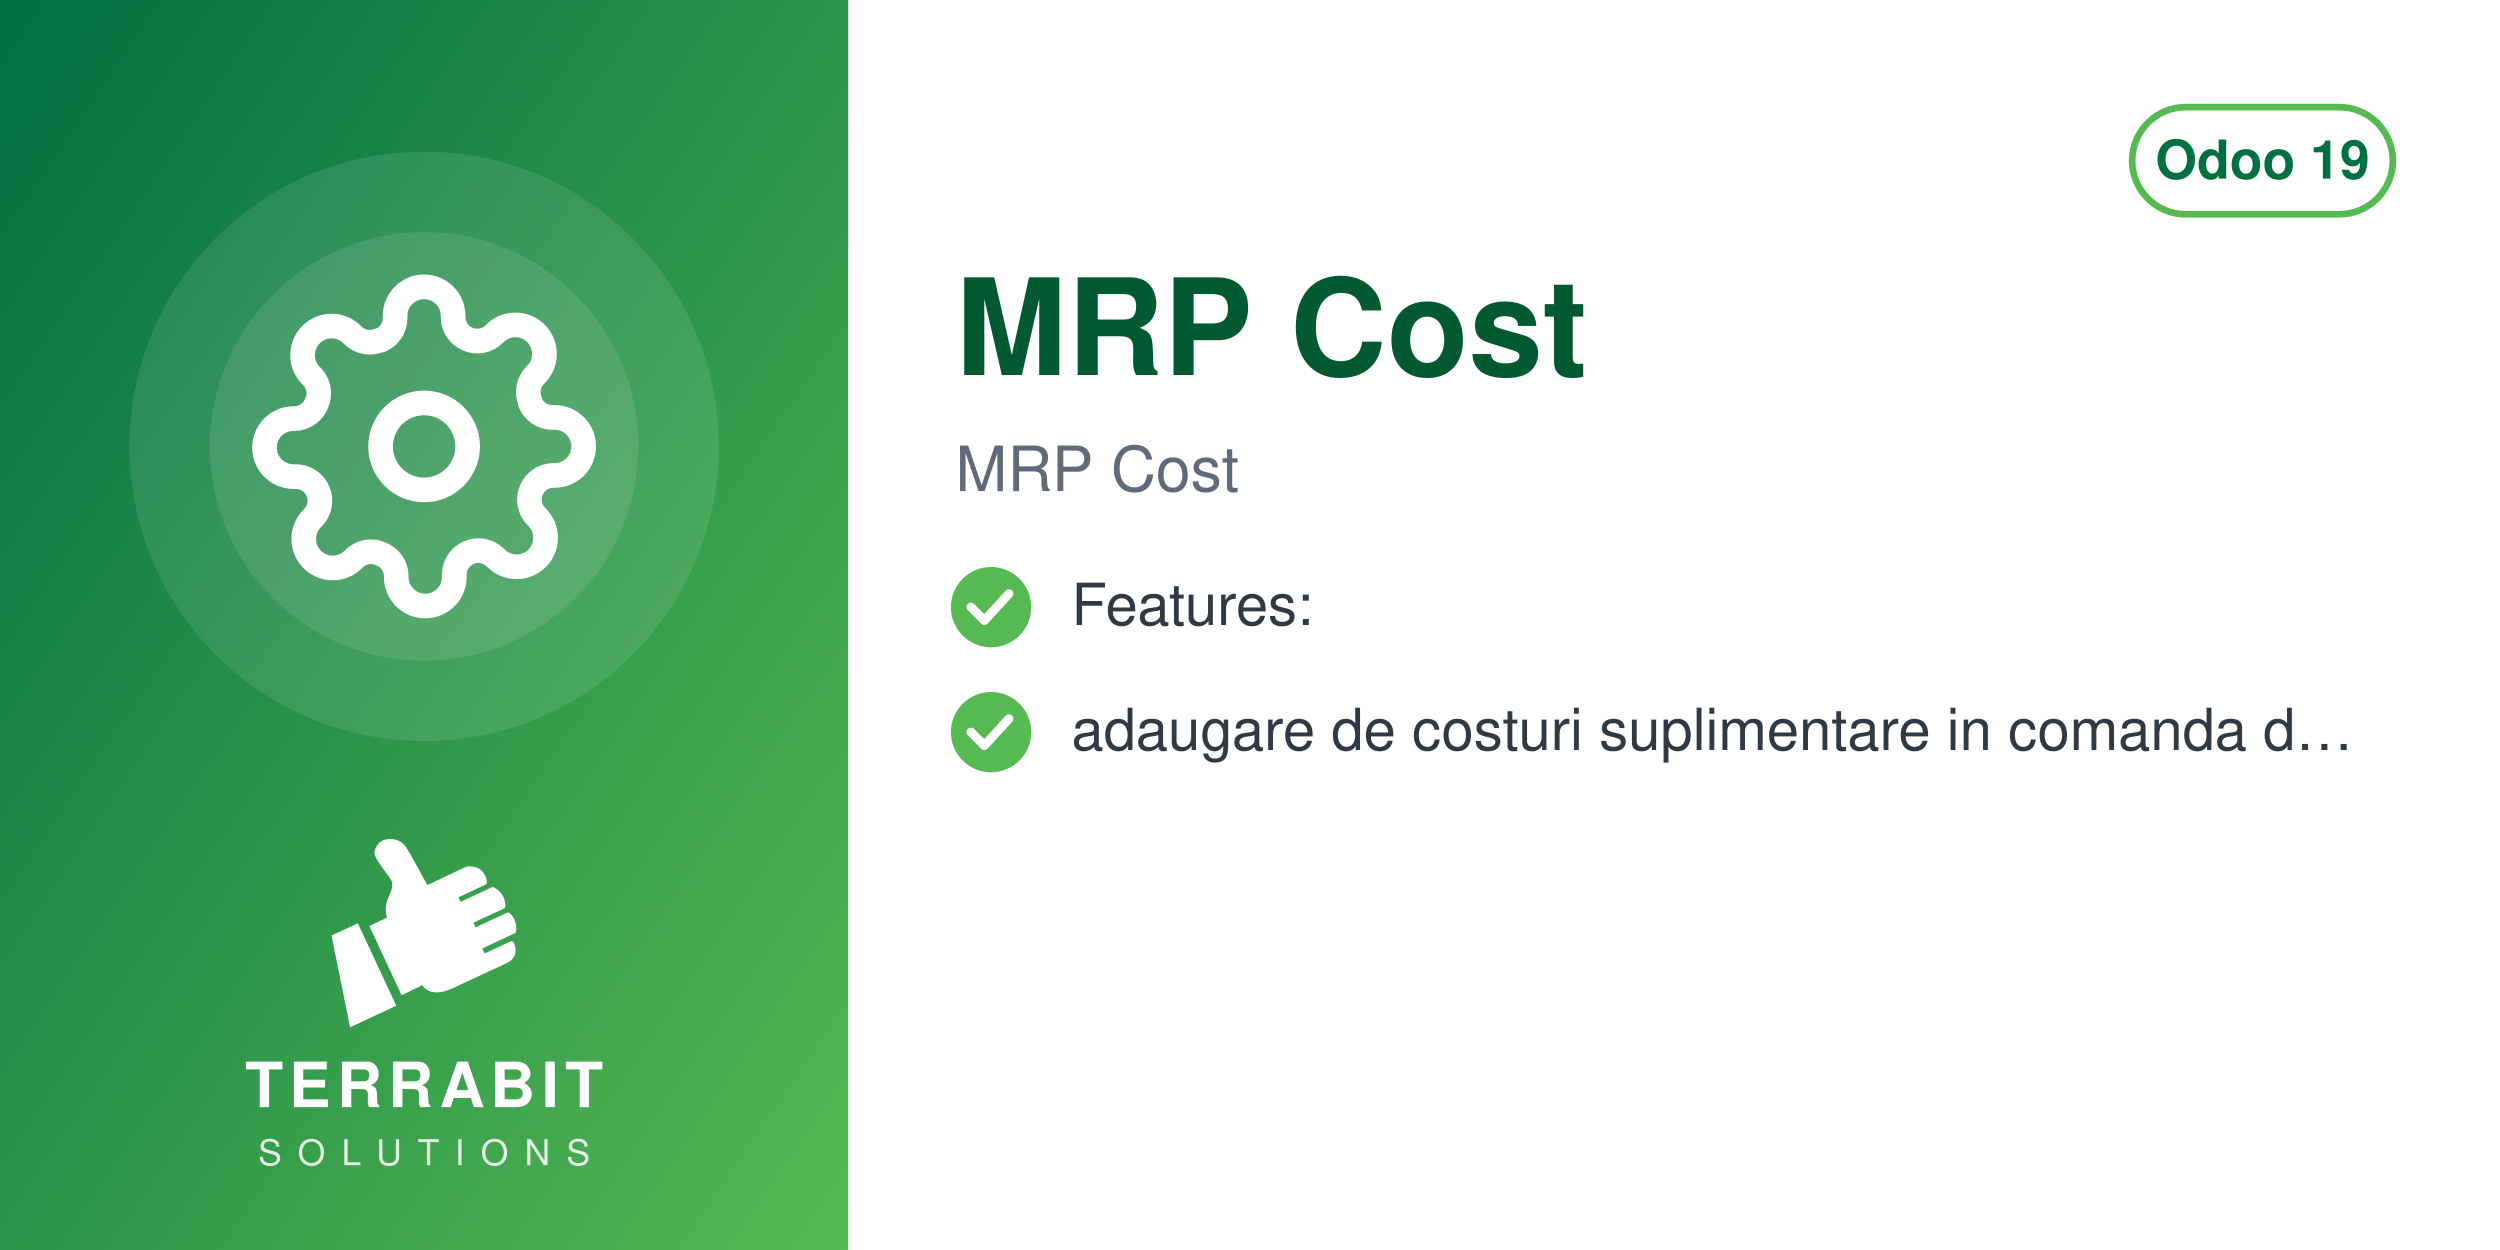
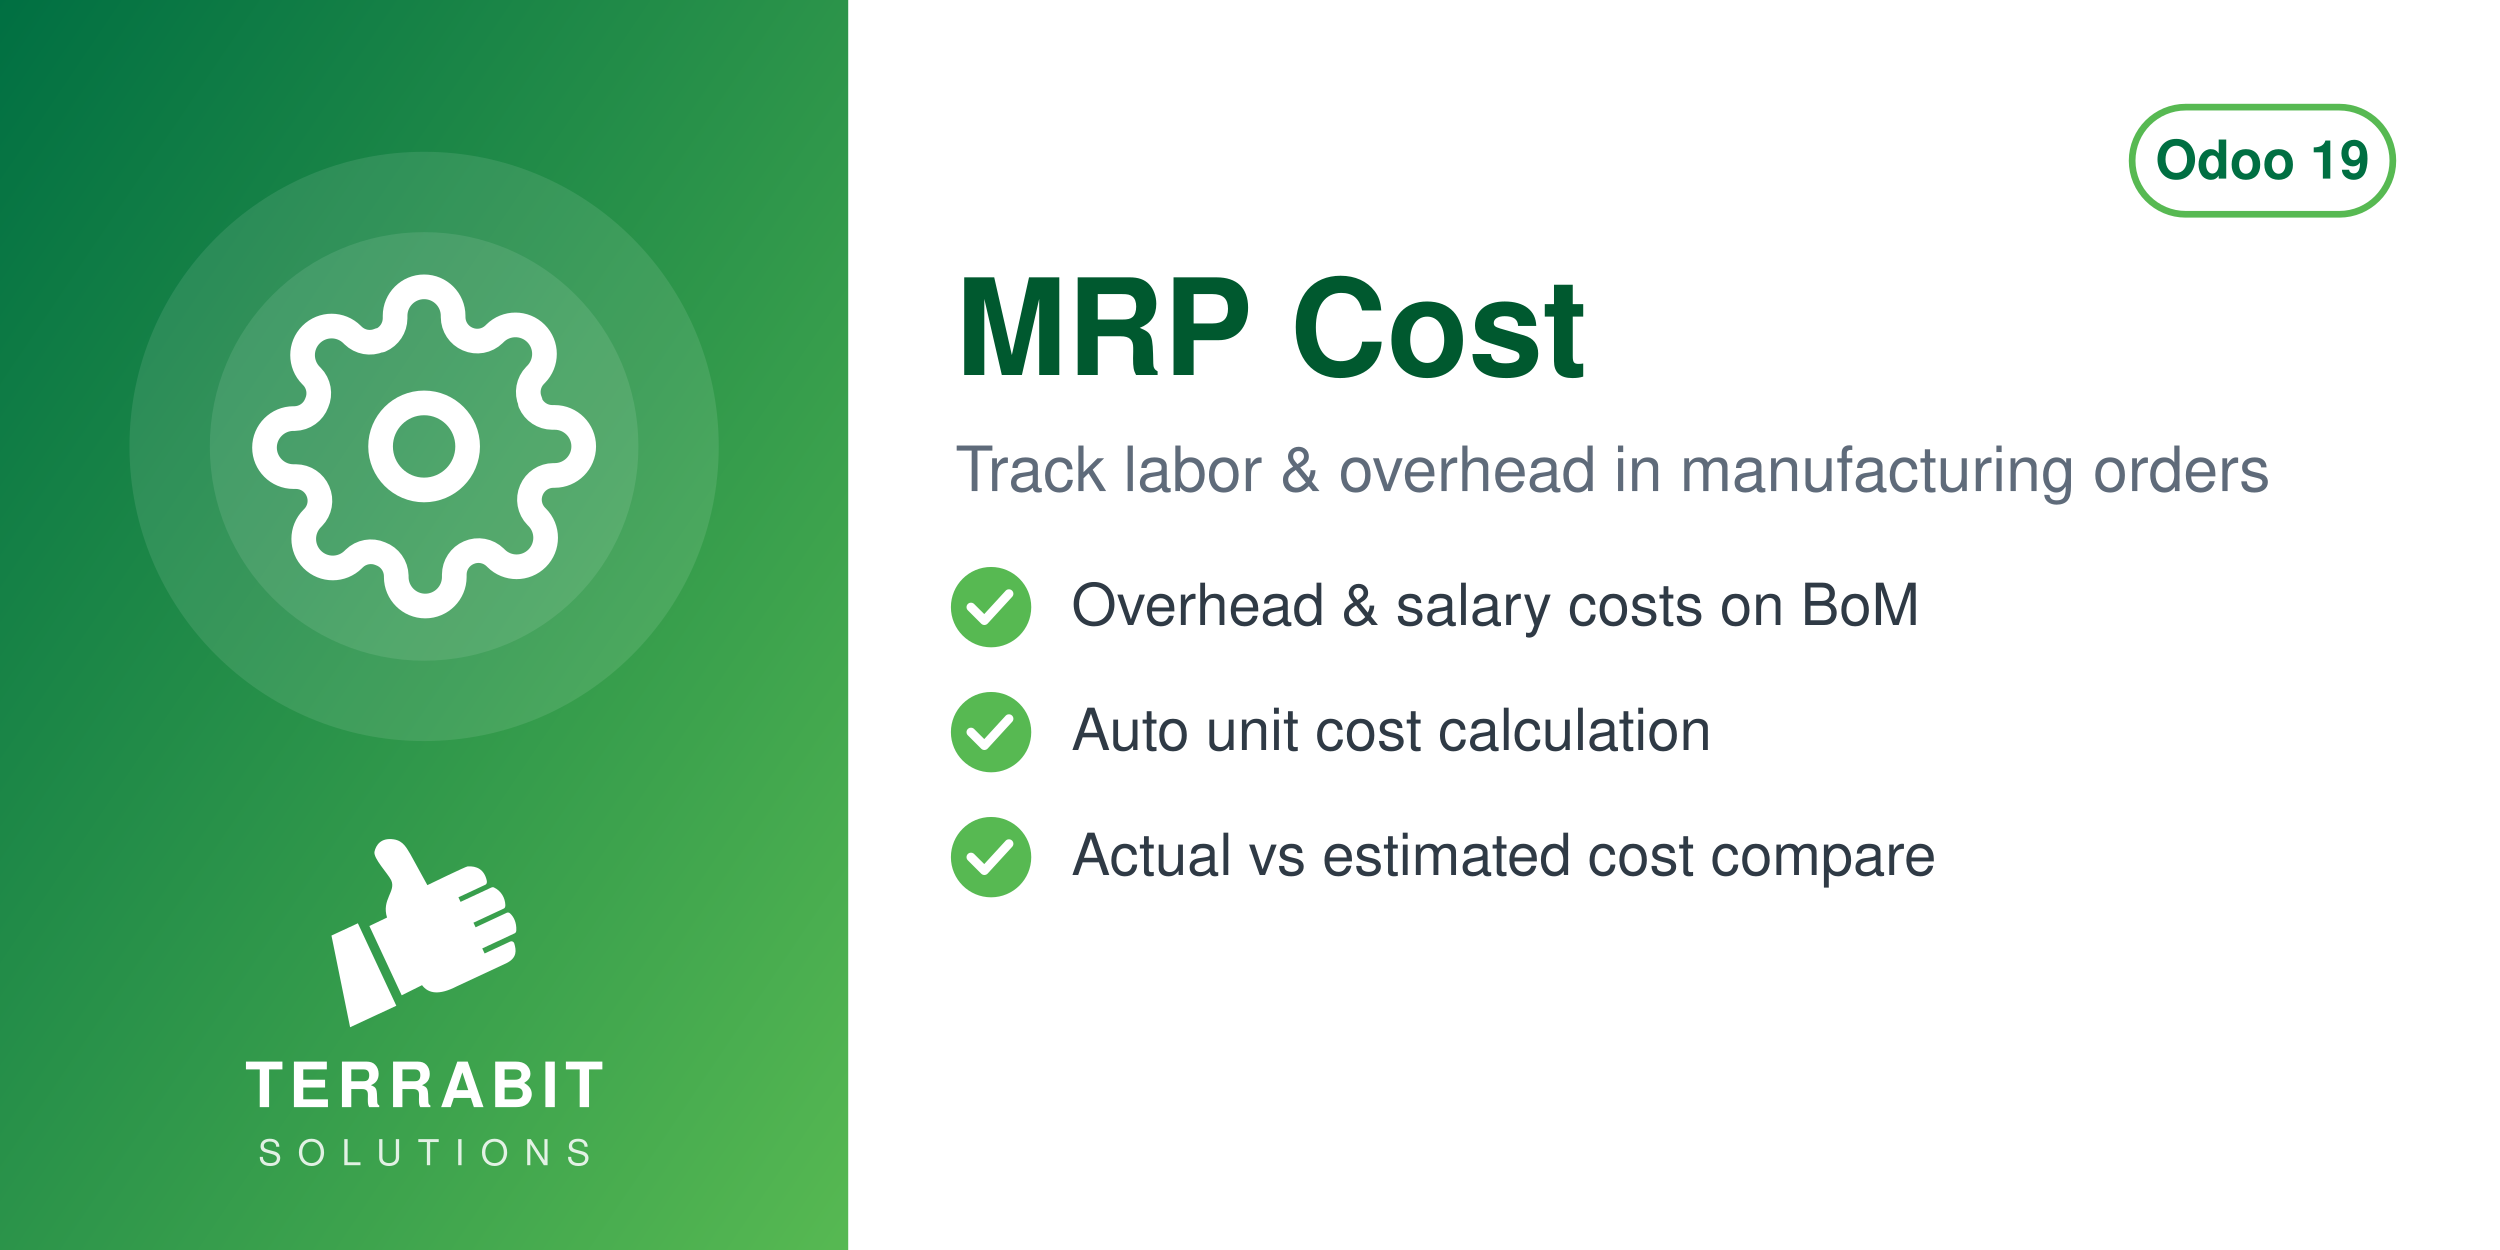
<svg xmlns="http://www.w3.org/2000/svg" width="560" height="280" viewBox="0 0 560 280">
  <defs>
    <linearGradient id="g" x1="0" y1="0" x2="1" y2="1">
      <stop offset="0" stop-color="#006F42" />
      <stop offset="1" stop-color="#57B952" />
    </linearGradient>
  </defs>
  <rect width="560" height="280" fill="#FFFFFF" />
  <rect width="190" height="280" fill="url(#g)" />
  <circle cx="95.0" cy="100" r="66" fill="white" opacity="0.10" />
  <circle cx="95.0" cy="100" r="48" fill="white" opacity="0.10" />
  <svg x="56.0" y="61.0" width="78" height="78" viewBox="0 0 24 24">
    <g fill="none" stroke="white" stroke-width="1.7" stroke-linecap="round" stroke-linejoin="round">
      <circle cx="12" cy="12" r="3" />
      <path d="M19.4 15a1.65 1.65 0 0 0 .33 1.82l.06.06a2 2 0 1 1-2.83 2.83l-.06-.06a1.65 1.65 0 0 0-1.82-.33 1.65 1.65 0 0 0-1 1.51V21a2 2 0 0 1-4 0v-.09A1.65 1.65 0 0 0 9 19.4a1.65 1.65 0 0 0-1.82.33l-.06.06a2 2 0 1 1-2.83-2.83l.06-.06a1.65 1.65 0 0 0 .33-1.82 1.65 1.65 0 0 0-1.51-1H3a2 2 0 0 1 0-4h.09A1.65 1.65 0 0 0 4.6 9a1.65 1.65 0 0 0-.33-1.82l-.06-.06a2 2 0 1 1 2.83-2.83l.06.06a1.65 1.65 0 0 0 1.82.33H9a1.65 1.65 0 0 0 1-1.51V3a2 2 0 0 1 4 0v.09a1.65 1.65 0 0 0 1 1.51 1.65 1.65 0 0 0 1.82-.33l.06-.06a2 2 0 1 1 2.83 2.83l-.06.06a1.65 1.65 0 0 0-.33 1.82V9a1.65 1.65 0 0 0 1.51 1H21a2 2 0 0 1 0 4h-.09a1.65 1.65 0 0 0-1.51 1z" />
    </g>
  </svg>
  <svg x="72.0" y="186" width="46" height="46" viewBox="4045 2535 3400 3400" preserveAspectRatio="xMidYMid meet">
    <path fill="#FFFFFF" d="M4648.32 4073.59l636.59 1365.17 -765.09 355.96 -308.63 -1517.87 437.13 -203.26zm725.61 1192.32l336.75 -167.88c105.65,140.85 282.69,170.72 576.82,18.8l819.92 -382.33c181.4,-90.13 164.26,-214.57 130.07,-328.43 -4.28,-14.25 -13.68,-24.81 -27.34,-30.7 -13.67,-5.89 -27.61,-5.11 -41.09,1.18l-422.32 196.93 -39.04 -83.72 538.07 -250.91c16.64,-7.76 24.7,-27.69 25.58,-46.04 6.48,-134.33 -44.36,-230.89 -105.84,-285.23 -15.2,-13.44 -35.71,-15.59 -54.12,-7l-513.92 239.64 -35.6 -76.34 506.31 -236.1c17.69,-8.25 22.52,-36.93 21.83,-56.45 -4.1,-117.31 -67.62,-232.74 -187.72,-290.66 -13.94,-6.72 -28.64,-6.36 -42.69,0.19l-511.21 238.38 -35.37 -75.86 448.98 -209.36c20.44,-9.53 25.81,-42.28 21.02,-64.32 -41.02,-189.07 -167.92,-247.8 -318.14,-237.87 -29.39,1.94 -589.86,273.16 -665.95,310.54l-281.84 -513.57c-59.06,-93.13 -112.7,-221.7 -276.47,-245.13 -211.24,-30.22 -291.56,94.38 -316.89,203.13 -25.32,108.75 223.84,365.99 276.05,473.69 85.52,184.27 -161.86,318.11 -68.41,617.99l-292.54 139.94 535.09 1147.51z" />
  </svg>
  <text x="95.0" y="248" text-anchor="middle" font-family="Helvetica,Arial,sans-serif" font-size="14" font-weight="800" letter-spacing="1.4" fill="white">TERRABIT</text>
  <text x="95.0" y="261" text-anchor="middle" font-family="Helvetica,Arial,sans-serif" font-size="8" font-weight="500" letter-spacing="3.6" fill="white" opacity="0.85">SOLUTIONS</text>
  <g>
    <rect x="477.6" y="24" width="58.4" height="24" rx="12" fill="none" stroke="#57B952" stroke-width="1.5" />
    <text x="506.8" y="40" text-anchor="middle" font-family="Helvetica,Arial,sans-serif" font-size="12" font-weight="700" fill="#006F42">Odoo 19</text>
  </g>
  <text x="214" y="84" font-family="Helvetica,Arial,sans-serif" font-size="30" font-weight="700" fill="#00592F">MRP Cost</text>
-   <text x="214" y="110" font-family="Helvetica,Arial,sans-serif" font-size="14" fill="#5F6B7A">MRP Cost</text>
+   <text x="214" y="110" font-family="Helvetica,Arial,sans-serif" font-size="14" fill="#5F6B7A">Track labor &amp; overhead in manufacturing orders</text>
  <circle cx="222" cy="136" r="9" fill="#57B952" />
  <path d="M217.5 136 l3 3 l5.5 -6" fill="none" stroke="white" stroke-width="2" stroke-linecap="round" stroke-linejoin="round" />
-   <text x="240" y="140" font-family="Helvetica,Arial,sans-serif" font-size="13" fill="#2F3A45">Features:</text>
+   <text x="240" y="140" font-family="Helvetica,Arial,sans-serif" font-size="13" fill="#2F3A45">Overhead &amp; salary costs on BoM</text>
  <circle cx="222" cy="164" r="9" fill="#57B952" />
  <path d="M217.5 164 l3 3 l5.5 -6" fill="none" stroke="white" stroke-width="2" stroke-linecap="round" stroke-linejoin="round" />
-   <text x="240" y="168" font-family="Helvetica,Arial,sans-serif" font-size="13" fill="#2F3A45">adaugare de costuri suplimentare in comanda d…</text>
+   <text x="240" y="168" font-family="Helvetica,Arial,sans-serif" font-size="13" fill="#2F3A45">Auto unit cost calculation</text>
+   <circle cx="222" cy="192" r="9" fill="#57B952" />
+   <path d="M217.5 192 l3 3 l5.5 -6" fill="none" stroke="white" stroke-width="2" stroke-linecap="round" stroke-linejoin="round" />
+   <text x="240" y="196" font-family="Helvetica,Arial,sans-serif" font-size="13" fill="#2F3A45">Actual vs estimated cost compare</text>
</svg>
